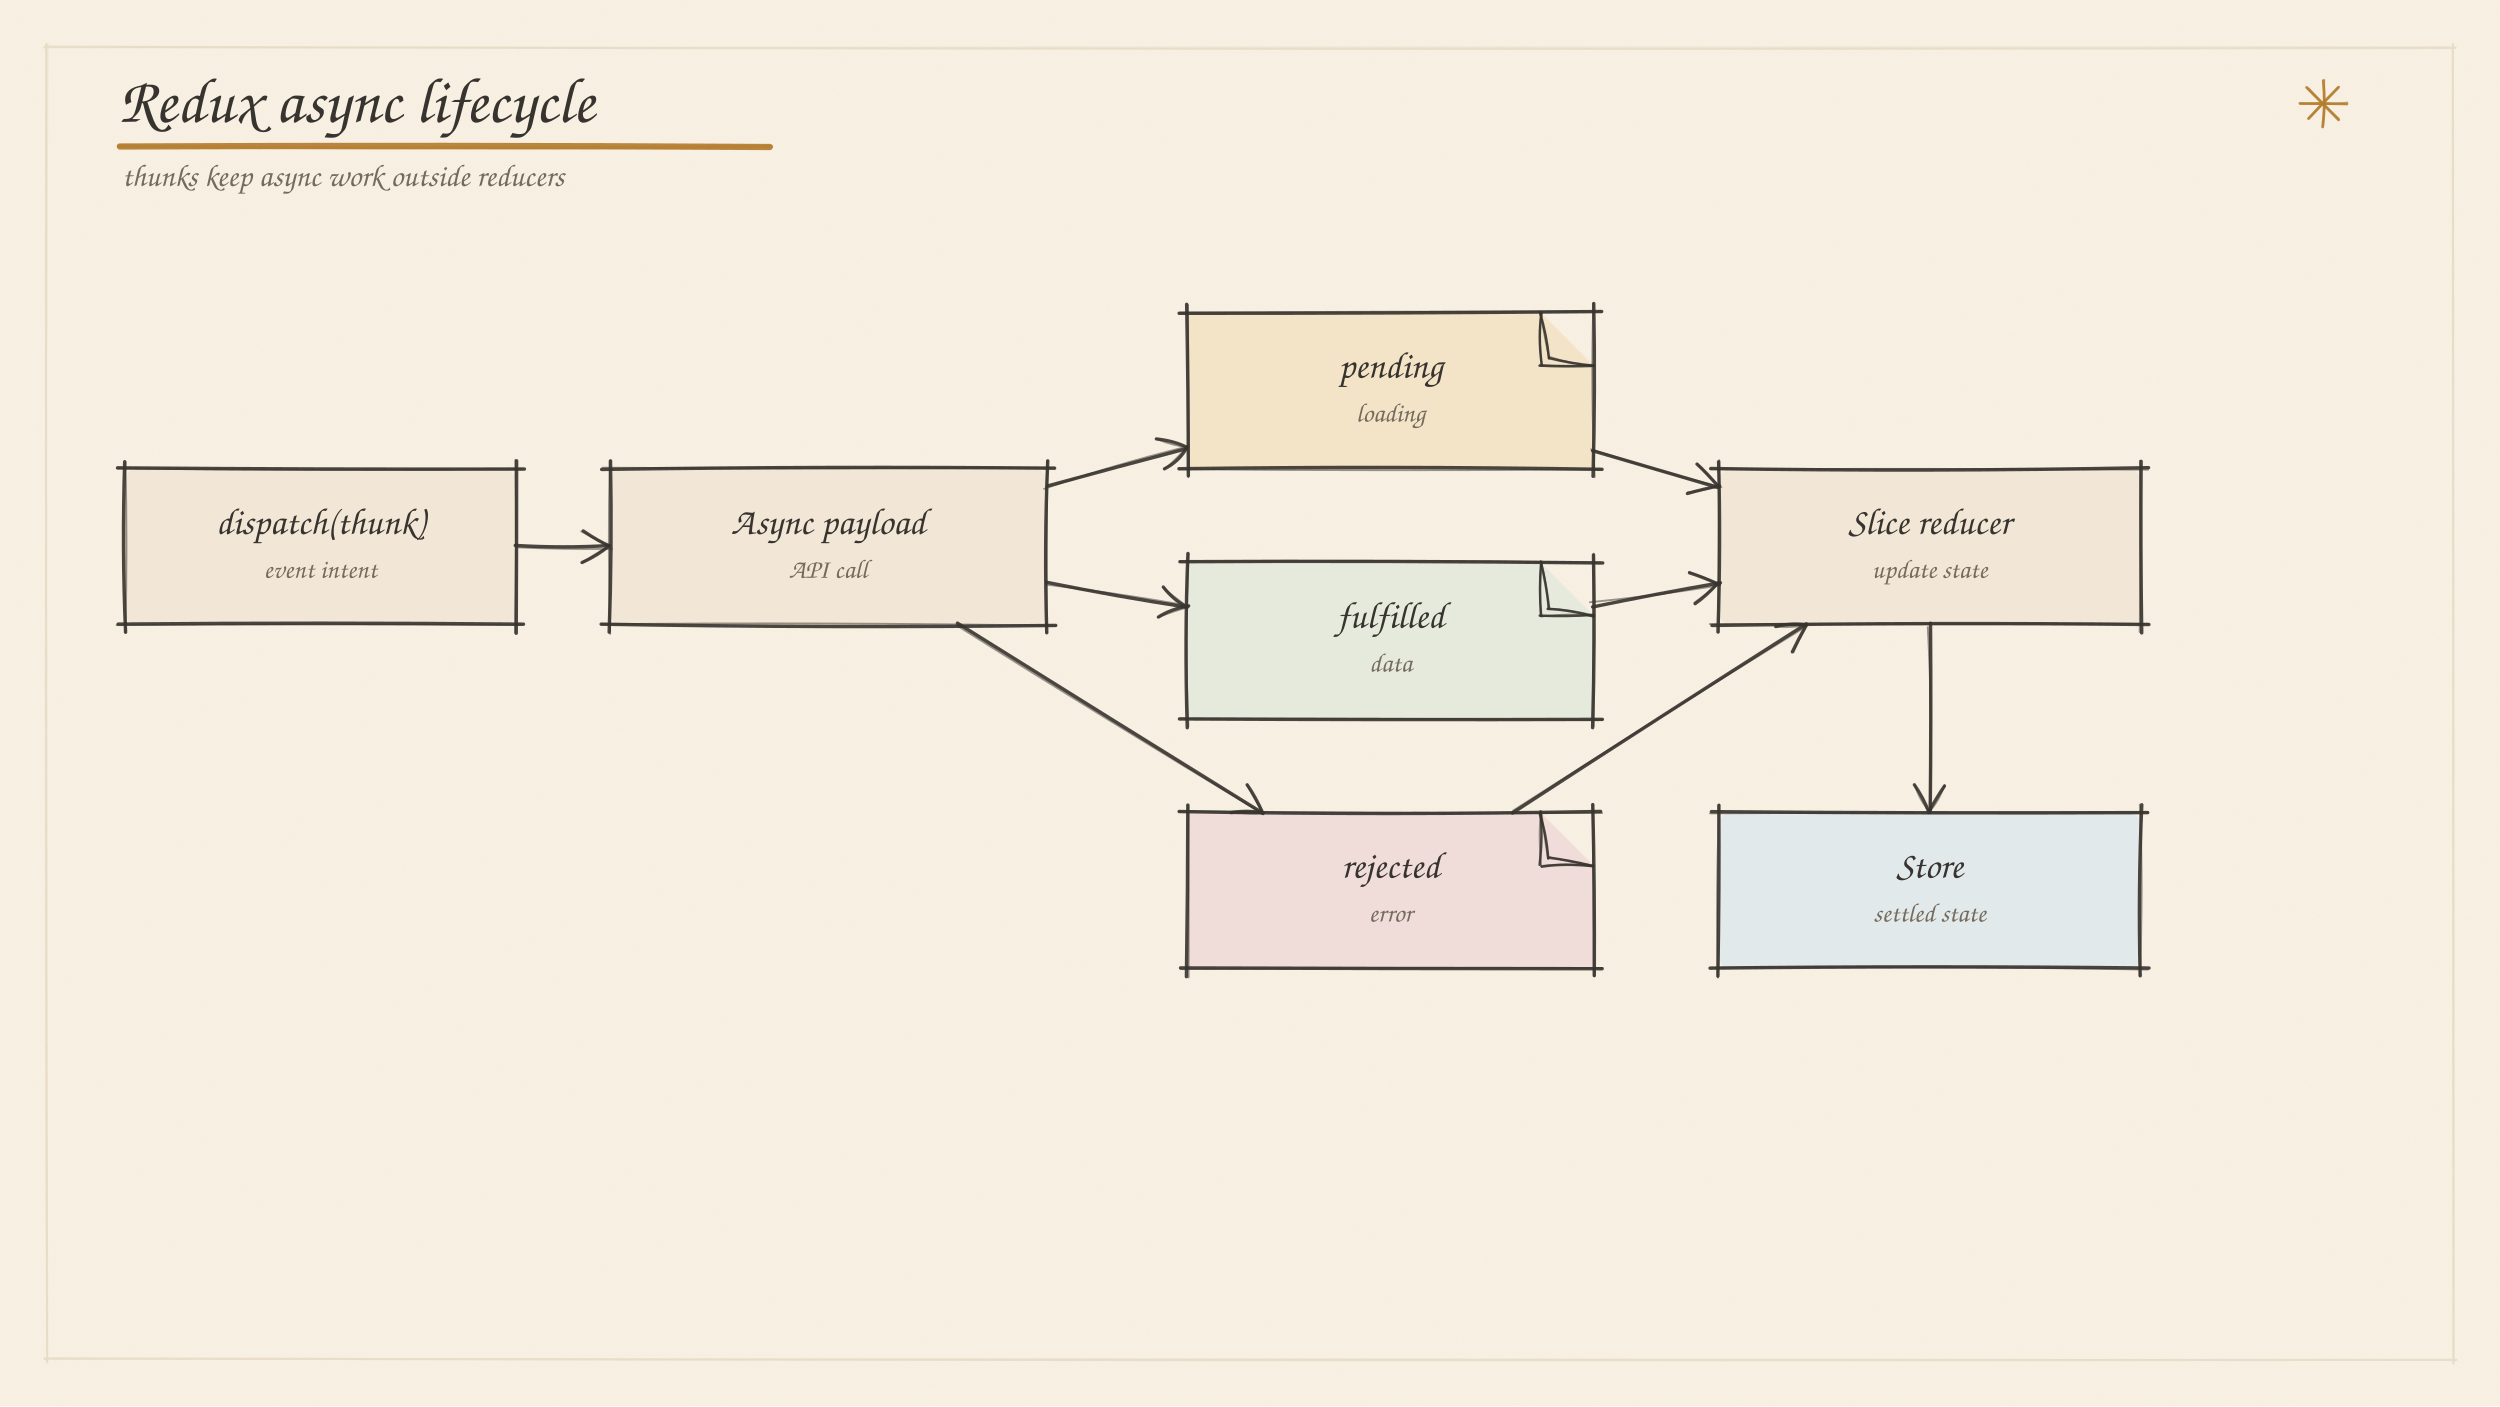
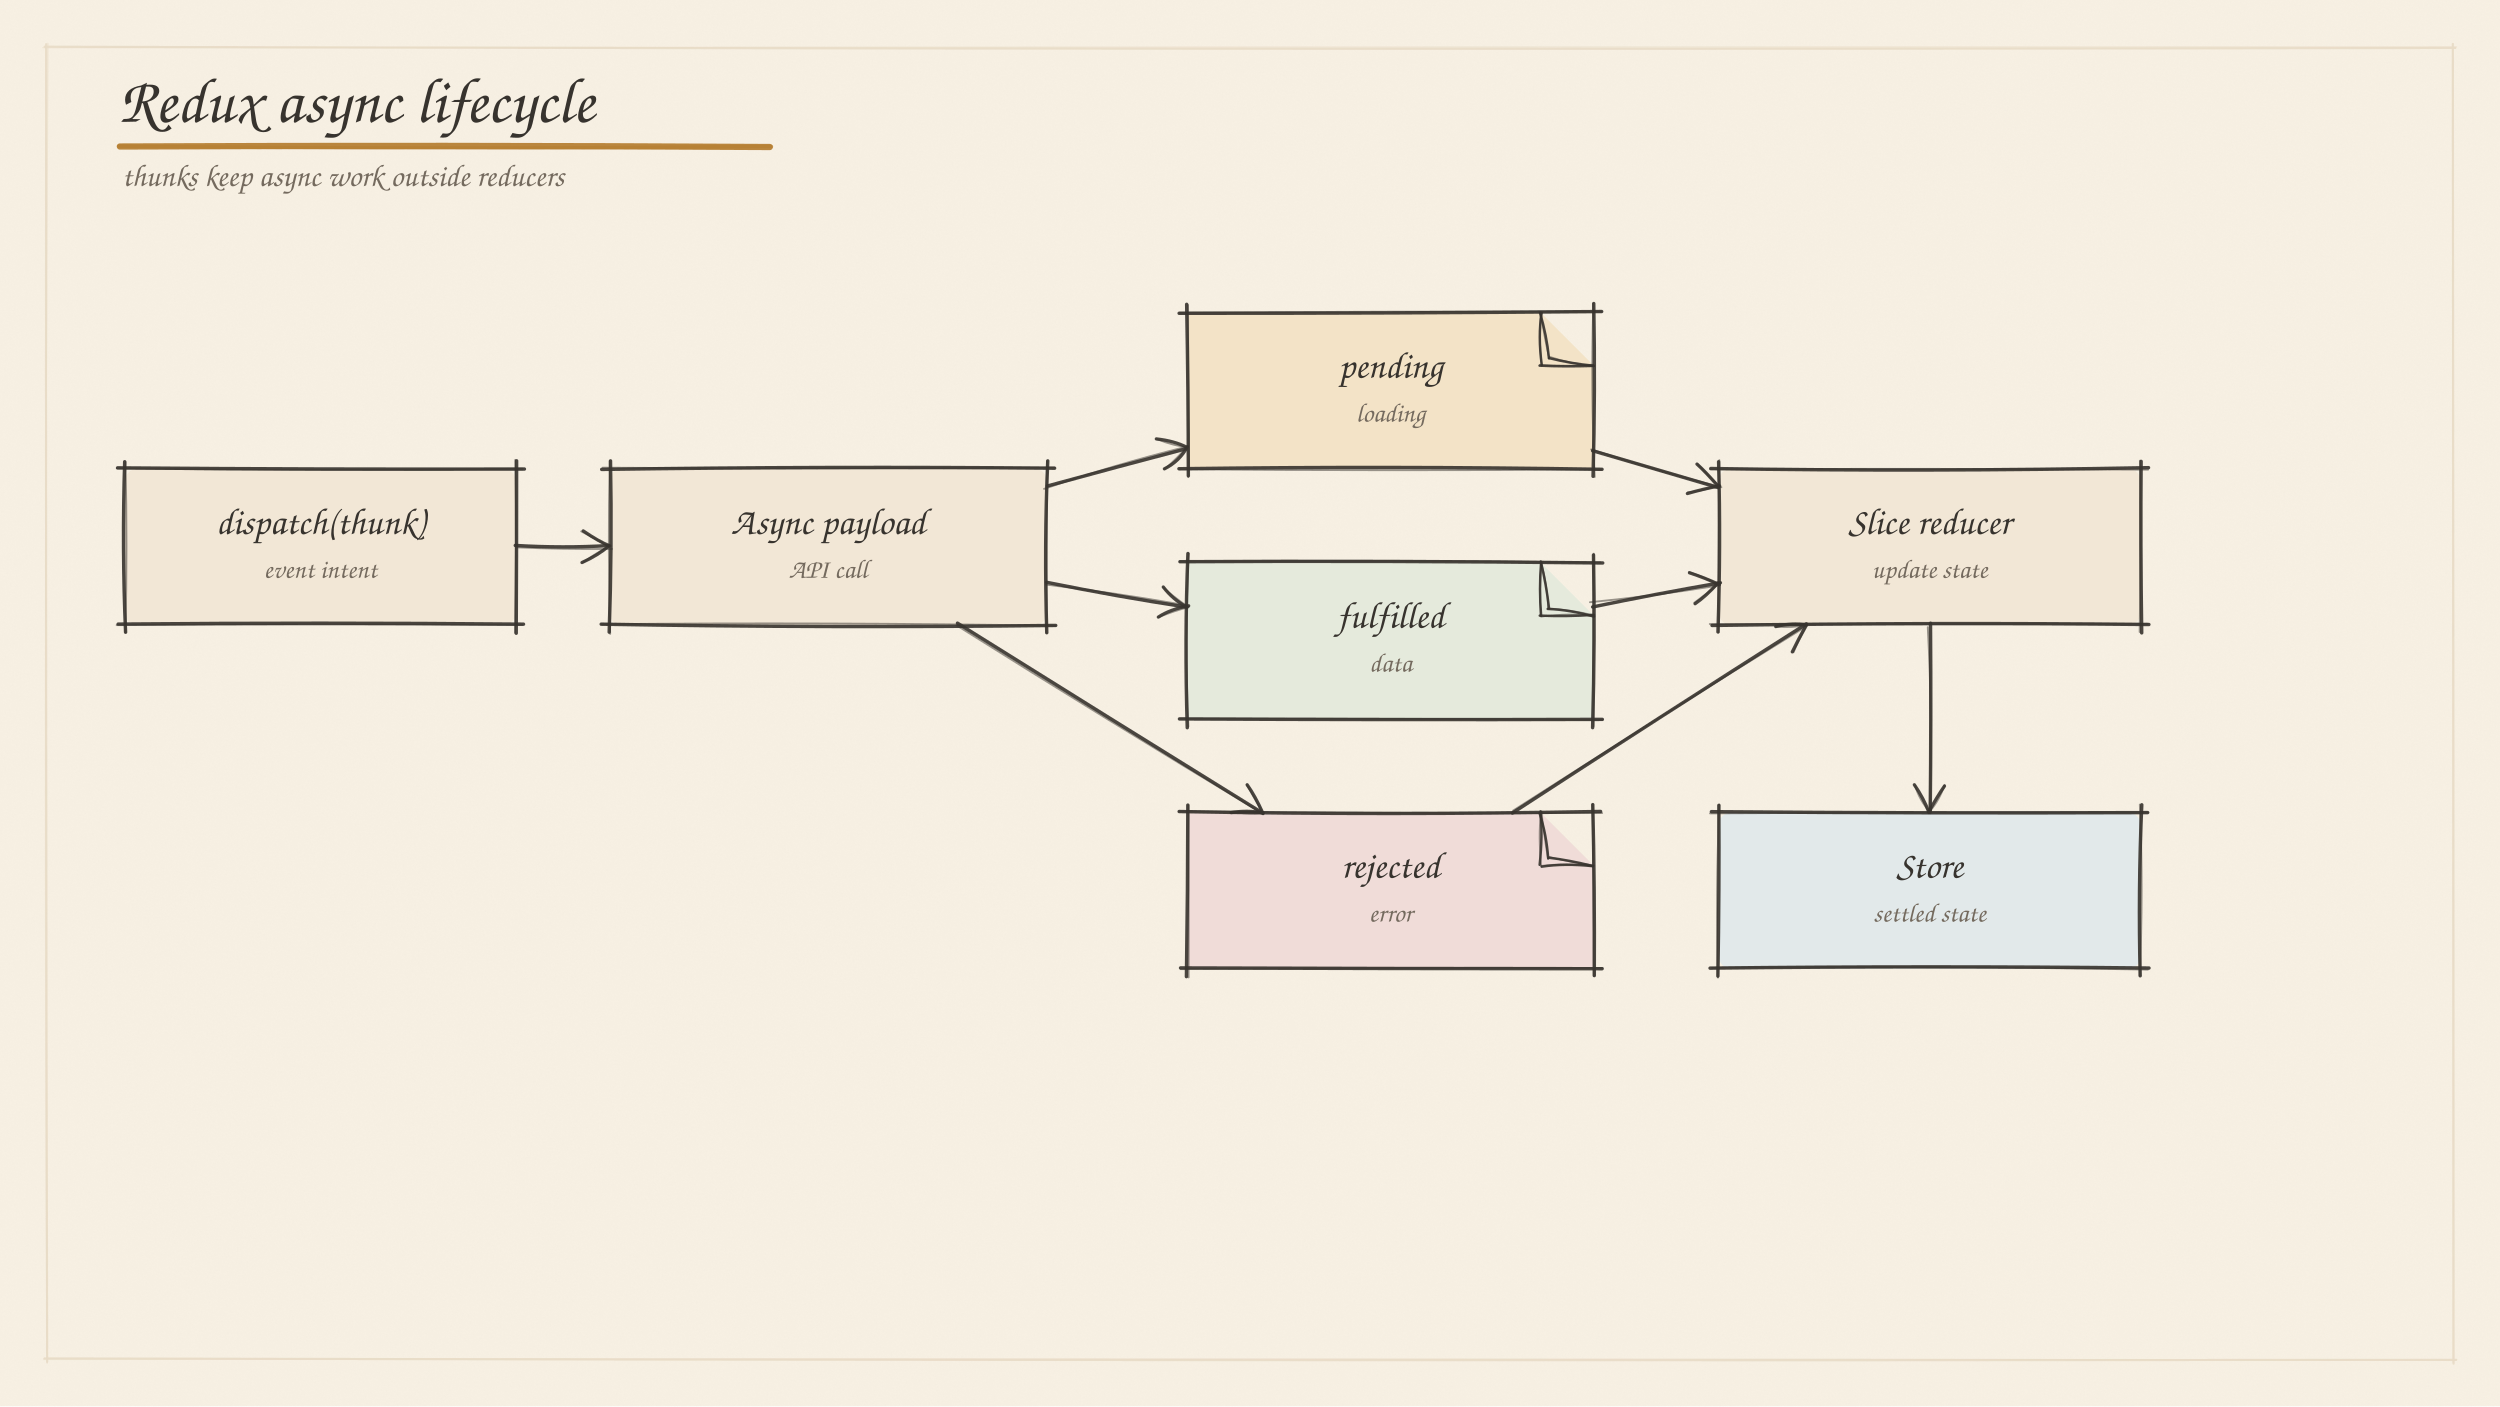
<svg xmlns="http://www.w3.org/2000/svg" width="1600" height="900" viewBox="0 0 1600 900" role="img" aria-label="Hand-drawn Redux async thunk lifecycle">
  <defs>
    <filter id="paperNoise" x="0" y="0" width="100%" height="100%">
      <feTurbulence type="fractalNoise" baseFrequency="0.82" numOctaves="2" seed="46" stitchTiles="stitch" />
      <feColorMatrix type="saturate" values="0" />
      <feComponentTransfer>
        <feFuncA type="table" tableValues="0 0.18" />
      </feComponentTransfer>
    </filter>
  </defs>
  <rect width="1600" height="900" fill="#f7f0e3" />
  <rect width="1600" height="900" fill="#000" filter="url(#paperNoise)" opacity="0.13" />
  <path d="M 28.61 29.89 Q 801.36 32.09 1571.39 30.69" fill="none" stroke="#e8dbc6" stroke-width="1.4" stroke-linecap="round" opacity="0.9" />
  <path d="M 27.51 30.49 Q 800.12 30.06 1572.03 30.01" fill="none" stroke="#e8dbc6" stroke-width="1" stroke-linecap="round" opacity="0.5" />
  <path d="M 1569.83 28.09 Q 1570.27 452.04 1570.3 872.72" fill="none" stroke="#e8dbc6" stroke-width="1.4" stroke-linecap="round" opacity="0.9" />
  <path d="M 1569.68 28.58 Q 1569.79 449.92 1569.93 871.91" fill="none" stroke="#e8dbc6" stroke-width="1" stroke-linecap="round" opacity="0.5" />
  <path d="M 1572.03 870.29 Q 798.33 871.13 28.45 869.4" fill="none" stroke="#e8dbc6" stroke-width="1.4" stroke-linecap="round" opacity="0.9" />
  <path d="M 1571.64 870.57 Q 799.74 869.07 28.09 869.95" fill="none" stroke="#e8dbc6" stroke-width="1" stroke-linecap="round" opacity="0.5" />
  <path d="M 30.18 871.58 Q 29.21 451.16 29.53 28.28" fill="none" stroke="#e8dbc6" stroke-width="1.4" stroke-linecap="round" opacity="0.9" />
  <path d="M 30.18 872.44 Q 27.94 451.57 30.63 27.82" fill="none" stroke="#e8dbc6" stroke-width="1" stroke-linecap="round" opacity="0.5" />
  <text x="76" y="78" text-anchor="start" font-family="'Segoe Print','Bradley Hand','Comic Sans MS',cursive" font-size="41" fill="#37332e" font-weight="600">Redux async lifecycle</text>
  <text x="78" y="119" text-anchor="start" font-family="'Segoe Print','Bradley Hand','Comic Sans MS',cursive" font-size="20" fill="#746a5e">thunks keep async work outside reducers</text>
  <path d="M 76.74 93.76 Q 285.45 92.81 492.63 94.09" fill="none" stroke="#b47b2c" stroke-width="4" stroke-linecap="round" opacity="0.9" />
  <path d="M 75.83 93.54 Q 283.45 95.78 493.74 93.74" fill="none" stroke="#b47b2c" stroke-width="2.2" stroke-linecap="round" opacity="0.5" />
-   <path d="M 1472.14 66.27 Q 1487.85 66.07 1502.02 66.51" fill="none" stroke="#b47b2c" stroke-width="1.8" stroke-linecap="round" opacity="0.9" />
-   <path d="M 1471.42 65.99 Q 1489.07 67.77 1502.46 65.43" fill="none" stroke="#b47b2c" stroke-width="1" stroke-linecap="round" opacity="0.5" />
-   <path d="M 1486.92 51.63 Q 1488.28 66.93 1486.5 81.22" fill="none" stroke="#b47b2c" stroke-width="1.8" stroke-linecap="round" opacity="0.9" />
-   <path d="M 1487.67 50.9 Q 1487.51 66.26 1486.88 80.61" fill="none" stroke="#b47b2c" stroke-width="1" stroke-linecap="round" opacity="0.5" />
-   <path d="M 1476.26 55.98 Q 1487.84 67.61 1496.72 76.66" fill="none" stroke="#b47b2c" stroke-width="1.8" stroke-linecap="round" opacity="0.9" />
-   <path d="M 1477.59 56.4 Q 1486.22 65.91 1497.02 76.04" fill="none" stroke="#b47b2c" stroke-width="1" stroke-linecap="round" opacity="0.5" />
-   <path d="M 1496.57 55.92 Q 1485.76 66.79 1477.47 75.88" fill="none" stroke="#b47b2c" stroke-width="1.8" stroke-linecap="round" opacity="0.9" />
-   <path d="M 1497.06 55.33 Q 1488.48 64.78 1477.66 75.84" fill="none" stroke="#b47b2c" stroke-width="1" stroke-linecap="round" opacity="0.5" />
  <rect x="80" y="300" width="250" height="100" rx="8" fill="#f1e7d5" opacity="0.96" />
  <rect x="390" y="300" width="280" height="100" rx="8" fill="#f1e7d5" opacity="0.96" />
  <path d="M 760 200 H 986 L 1020 234 V 300 H 760 Z" fill="#f2e3c6" opacity="0.96" />
  <path d="M 760 360 H 986 L 1020 394 V 460 H 760 Z" fill="#e4eadc" opacity="0.96" />
  <path d="M 760 520 H 986 L 1020 554 V 620 H 760 Z" fill="#efdcd7" opacity="0.96" />
  <rect x="1100" y="300" width="270" height="100" rx="8" fill="#f1e7d5" opacity="0.96" />
  <rect x="1100" y="520" width="270" height="100" rx="8" fill="#e1e9ea" opacity="0.96" />
  <path d="M 329.78 349.08 Q 360.72 350.92 389.59 349.15" fill="none" stroke="#37332e" stroke-width="2.2" stroke-linecap="round" opacity="0.9" />
  <path d="M 331.35 350.32 Q 358.86 351.59 391.65 351.34" fill="none" stroke="#37332e" stroke-width="1.21" stroke-linecap="round" opacity="0.5" />
  <path d="M 372.48 360.02 Q 382.57 355.47 389.77 349.37" fill="none" stroke="#37332e" stroke-width="2.1" stroke-linecap="round" opacity="0.9" />
  <path d="M 373.3 359.85 Q 381.99 353.56 389.46 349.91" fill="none" stroke="#37332e" stroke-width="1.155" stroke-linecap="round" opacity="0.5" />
  <path d="M 373.28 339.78 Q 383.27 346.63 390.26 349.42" fill="none" stroke="#37332e" stroke-width="2.1" stroke-linecap="round" opacity="0.9" />
  <path d="M 371.95 340.07 Q 382.66 345.8 389.36 349.44" fill="none" stroke="#37332e" stroke-width="1.155" stroke-linecap="round" opacity="0.5" />
  <path d="M 670.33 311.03 Q 715.72 298.59 758.88 287.27" fill="none" stroke="#37332e" stroke-width="2.2" stroke-linecap="round" opacity="0.9" />
  <path d="M 668.19 312.88 Q 714.05 297.14 758.06 286.23" fill="none" stroke="#37332e" stroke-width="1.21" stroke-linecap="round" opacity="0.5" />
  <path d="M 745.22 300.06 Q 754.8 295.31 759.92 285.92" fill="none" stroke="#37332e" stroke-width="2.1" stroke-linecap="round" opacity="0.9" />
  <path d="M 745.44 300.11 Q 753.73 293.12 759.58 285.89" fill="none" stroke="#37332e" stroke-width="1.155" stroke-linecap="round" opacity="0.5" />
  <path d="M 740.06 280.9 Q 751.7 282.2 759.56 286.26" fill="none" stroke="#37332e" stroke-width="2.1" stroke-linecap="round" opacity="0.9" />
  <path d="M 740.51 281.14 Q 751.51 285.49 760.02 286.06" fill="none" stroke="#37332e" stroke-width="1.155" stroke-linecap="round" opacity="0.5" />
  <path d="M 669.79 372.66 Q 715.77 381.96 759.19 388.49" fill="none" stroke="#37332e" stroke-width="2.2" stroke-linecap="round" opacity="0.9" />
  <path d="M 669.37 374.14 Q 714.94 379.58 758.69 387.33" fill="none" stroke="#37332e" stroke-width="1.21" stroke-linecap="round" opacity="0.5" />
  <path d="M 741.34 394.93 Q 748.99 389.89 760.74 387.71" fill="none" stroke="#37332e" stroke-width="2.1" stroke-linecap="round" opacity="0.9" />
  <path d="M 741.63 394.98 Q 752.3 390.64 760.7 388.62" fill="none" stroke="#37332e" stroke-width="1.155" stroke-linecap="round" opacity="0.5" />
  <path d="M 744.51 375.68 Q 750.57 383.64 759.68 388.66" fill="none" stroke="#37332e" stroke-width="2.1" stroke-linecap="round" opacity="0.9" />
  <path d="M 744.46 375.97 Q 750.21 381.29 760.23 388.33" fill="none" stroke="#37332e" stroke-width="1.155" stroke-linecap="round" opacity="0.5" />
  <path d="M 612.79 398.82 Q 710.78 460.11 807.61 520.07" fill="none" stroke="#37332e" stroke-width="2.2" stroke-linecap="round" opacity="0.9" />
  <path d="M 612.13 400.18 Q 710.12 461.75 805.87 519.39" fill="none" stroke="#37332e" stroke-width="1.21" stroke-linecap="round" opacity="0.5" />
  <path d="M 787.89 520.07 Q 798.23 518.33 808.4 520.26" fill="none" stroke="#37332e" stroke-width="2.1" stroke-linecap="round" opacity="0.9" />
  <path d="M 788.83 519.71 Q 798.06 521.26 808.04 520.39" fill="none" stroke="#37332e" stroke-width="1.155" stroke-linecap="round" opacity="0.5" />
  <path d="M 798.19 502.26 Q 803.32 509.48 808.36 520.68" fill="none" stroke="#37332e" stroke-width="2.1" stroke-linecap="round" opacity="0.9" />
  <path d="M 797.89 502.18 Q 801.78 509.24 807.77 519.48" fill="none" stroke="#37332e" stroke-width="1.155" stroke-linecap="round" opacity="0.5" />
  <path d="M 1019.31 388.45 Q 1058.91 380.25 1101.04 372.96" fill="none" stroke="#37332e" stroke-width="2.2" stroke-linecap="round" opacity="0.9" />
  <path d="M 1017.57 385.42 Q 1060.02 381.26 1099.2 374.82" fill="none" stroke="#37332e" stroke-width="1.21" stroke-linecap="round" opacity="0.5" />
  <path d="M 1084.86 386.38 Q 1092.06 381.41 1099.31 373.25" fill="none" stroke="#37332e" stroke-width="2.1" stroke-linecap="round" opacity="0.9" />
  <path d="M 1084.33 385.74 Q 1093.9 378.76 1100.49 373.17" fill="none" stroke="#37332e" stroke-width="1.155" stroke-linecap="round" opacity="0.5" />
  <path d="M 1081.26 366.59 Q 1091.86 370.08 1100.39 374.21" fill="none" stroke="#37332e" stroke-width="2.1" stroke-linecap="round" opacity="0.9" />
  <path d="M 1080.98 366 Q 1089.06 368.83 1099.71 373.87" fill="none" stroke="#37332e" stroke-width="1.155" stroke-linecap="round" opacity="0.5" />
  <path d="M 967.93 520.34 Q 1061.94 459.11 1156.06 399.28" fill="none" stroke="#37332e" stroke-width="2.2" stroke-linecap="round" opacity="0.9" />
  <path d="M 968.37 518.79 Q 1062.78 458.36 1154.46 401.78" fill="none" stroke="#37332e" stroke-width="1.21" stroke-linecap="round" opacity="0.5" />
  <path d="M 1147.07 417.19 Q 1150.92 409.27 1155.97 400.05" fill="none" stroke="#37332e" stroke-width="2.1" stroke-linecap="round" opacity="0.9" />
  <path d="M 1147.88 417.47 Q 1150.49 410.9 1156.72 400.09" fill="none" stroke="#37332e" stroke-width="1.155" stroke-linecap="round" opacity="0.5" />
  <path d="M 1136.47 401 Q 1147.25 398.43 1155.92 400.1" fill="none" stroke="#37332e" stroke-width="2.1" stroke-linecap="round" opacity="0.9" />
  <path d="M 1136.71 401.06 Q 1146.93 401.94 1156.33 400.01" fill="none" stroke="#37332e" stroke-width="1.155" stroke-linecap="round" opacity="0.5" />
  <path d="M 1019.27 288.47 Q 1060.66 300.52 1099.81 312.09" fill="none" stroke="#37332e" stroke-width="2.2" stroke-linecap="round" opacity="0.9" />
  <path d="M 1018.38 287.61 Q 1061.02 301.5 1101.68 311.83" fill="none" stroke="#37332e" stroke-width="1.21" stroke-linecap="round" opacity="0.5" />
  <path d="M 1079.92 315.86 Q 1090.25 312.9 1100.56 310.95" fill="none" stroke="#37332e" stroke-width="2.1" stroke-linecap="round" opacity="0.9" />
  <path d="M 1080.25 314.99 Q 1089.01 314.62 1100.2 310.32" fill="none" stroke="#37332e" stroke-width="1.155" stroke-linecap="round" opacity="0.5" />
  <path d="M 1086.06 297.01 Q 1091.58 301.95 1099.76 311.39" fill="none" stroke="#37332e" stroke-width="2.1" stroke-linecap="round" opacity="0.9" />
  <path d="M 1086.41 296.95 Q 1092.63 303.68 1100.58 311.47" fill="none" stroke="#37332e" stroke-width="1.155" stroke-linecap="round" opacity="0.5" />
  <path d="M 1235.53 398.87 Q 1235.97 460.94 1235.35 519.39" fill="none" stroke="#37332e" stroke-width="2.2" stroke-linecap="round" opacity="0.9" />
  <path d="M 1233.78 401.39 Q 1236.93 460.56 1234.94 519.57" fill="none" stroke="#37332e" stroke-width="1.21" stroke-linecap="round" opacity="0.5" />
  <path d="M 1225.19 502.26 Q 1231.1 510.79 1234.57 520.01" fill="none" stroke="#37332e" stroke-width="2.1" stroke-linecap="round" opacity="0.9" />
  <path d="M 1225.72 502.97 Q 1228.16 511.67 1235.62 520.51" fill="none" stroke="#37332e" stroke-width="1.155" stroke-linecap="round" opacity="0.5" />
  <path d="M 1244.46 503.09 Q 1240.01 509.44 1234.35 519.65" fill="none" stroke="#37332e" stroke-width="2.1" stroke-linecap="round" opacity="0.9" />
  <path d="M 1244.54 502.3 Q 1241.42 511.88 1235.02 519.34" fill="none" stroke="#37332e" stroke-width="1.155" stroke-linecap="round" opacity="0.5" />
  <path d="M 75.26 299.43 Q 204.86 300.49 335.62 300.19" fill="none" stroke="#37332e" stroke-width="2.2" stroke-linecap="round" opacity="0.9" />
  <path d="M 74.76 299.73 Q 205.26 301.56 334.48 300" fill="none" stroke="#37332e" stroke-width="1.21" stroke-linecap="round" opacity="0.5" />
  <path d="M 330.63 294.93 Q 330.66 352.06 330.38 405.27" fill="none" stroke="#37332e" stroke-width="2.2" stroke-linecap="round" opacity="0.9" />
  <path d="M 329.77 294.33 Q 330.72 351.66 329.59 404.95" fill="none" stroke="#37332e" stroke-width="1.21" stroke-linecap="round" opacity="0.5" />
  <path d="M 335.04 399.47 Q 204.86 398.25 75.62 399.43" fill="none" stroke="#37332e" stroke-width="2.2" stroke-linecap="round" opacity="0.9" />
  <path d="M 334.34 400.04 Q 205.12 399.3 74.65 400.08" fill="none" stroke="#37332e" stroke-width="1.21" stroke-linecap="round" opacity="0.5" />
  <path d="M 80.37 404.63 Q 78.04 351.16 79.8 295.51" fill="none" stroke="#37332e" stroke-width="2.2" stroke-linecap="round" opacity="0.9" />
  <path d="M 80.31 404.56 Q 81.56 349.42 80.34 295.75" fill="none" stroke="#37332e" stroke-width="1.21" stroke-linecap="round" opacity="0.5" />
  <text x="205" y="341.72" text-anchor="middle" font-family="'Segoe Print','Bradley Hand','Comic Sans MS',cursive" font-size="24" fill="#37332e">dispatch(thunk)</text>
  <text x="205" y="369.8" text-anchor="middle" font-family="'Segoe Print','Bradley Hand','Comic Sans MS',cursive" font-size="17" fill="#746a5e">event intent</text>
  <path d="M 385.09 300.43 Q 528.88 298.33 674.94 299.65" fill="none" stroke="#37332e" stroke-width="2.2" stroke-linecap="round" opacity="0.9" />
  <path d="M 385.68 299.32 Q 529.68 300.3 674.93 299.3" fill="none" stroke="#37332e" stroke-width="1.21" stroke-linecap="round" opacity="0.5" />
  <path d="M 670.56 294.97 Q 668.23 348.5 669.93 404.94" fill="none" stroke="#37332e" stroke-width="2.2" stroke-linecap="round" opacity="0.9" />
  <path d="M 670.16 295.12 Q 669.77 350.56 669.8 405.1" fill="none" stroke="#37332e" stroke-width="1.21" stroke-linecap="round" opacity="0.5" />
  <path d="M 675.66 400.27 Q 529.69 402.07 384.76 399.47" fill="none" stroke="#37332e" stroke-width="2.2" stroke-linecap="round" opacity="0.9" />
  <path d="M 675.65 400.48 Q 528.98 398.13 385.15 399.5" fill="none" stroke="#37332e" stroke-width="1.21" stroke-linecap="round" opacity="0.5" />
  <path d="M 389.88 404.56 Q 391.75 350.68 390.73 294.97" fill="none" stroke="#37332e" stroke-width="2.2" stroke-linecap="round" opacity="0.9" />
  <path d="M 390.51 405.68 Q 388.95 350.62 390.23 295.13" fill="none" stroke="#37332e" stroke-width="1.21" stroke-linecap="round" opacity="0.5" />
  <text x="530" y="341.72" text-anchor="middle" font-family="'Segoe Print','Bradley Hand','Comic Sans MS',cursive" font-size="24" fill="#37332e">Async payload</text>
  <text x="530" y="369.8" text-anchor="middle" font-family="'Segoe Print','Bradley Hand','Comic Sans MS',cursive" font-size="17" fill="#746a5e">API call</text>
  <path d="M 754.64 200.5 Q 890.39 200.57 1025.07 199.38" fill="none" stroke="#37332e" stroke-width="2.2" stroke-linecap="round" opacity="0.9" />
  <path d="M 755.02 200.19 Q 888.47 199.16 1024.97 199.46" fill="none" stroke="#37332e" stroke-width="1.21" stroke-linecap="round" opacity="0.5" />
  <path d="M 1020 194.27 Q 1021.03 250.95 1019.56 304.83" fill="none" stroke="#37332e" stroke-width="2.2" stroke-linecap="round" opacity="0.9" />
  <path d="M 1019.73 194.34 Q 1018.07 249.45 1020.59 305.26" fill="none" stroke="#37332e" stroke-width="1.21" stroke-linecap="round" opacity="0.5" />
  <path d="M 1025.3 300.36 Q 890.56 298.17 754.52 299.99" fill="none" stroke="#37332e" stroke-width="2.2" stroke-linecap="round" opacity="0.9" />
  <path d="M 1024.98 300.46 Q 891.6 301.47 754.85 300.35" fill="none" stroke="#37332e" stroke-width="1.21" stroke-linecap="round" opacity="0.5" />
  <path d="M 760.53 304.49 Q 760.51 250.63 759.46 194.77" fill="none" stroke="#37332e" stroke-width="2.2" stroke-linecap="round" opacity="0.9" />
  <path d="M 760.52 305.36 Q 760.6 248.91 760.35 195.23" fill="none" stroke="#37332e" stroke-width="1.21" stroke-linecap="round" opacity="0.5" />
  <path d="M 985.56 200.04 Q 989.93 214.66 991.34 229.29" fill="none" stroke="#37332e" stroke-width="1.6" stroke-linecap="round" opacity="0.9" />
  <path d="M 985.88 199.62 Q 988.24 215.19 991.26 228.72" fill="none" stroke="#37332e" stroke-width="1" stroke-linecap="round" opacity="0.5" />
  <path d="M 991.38 229.18 Q 1004.86 232.62 1019.86 234.06" fill="none" stroke="#37332e" stroke-width="1.6" stroke-linecap="round" opacity="0.9" />
  <path d="M 991.74 228.31 Q 1003.95 232.38 1019.97 234.53" fill="none" stroke="#37332e" stroke-width="1" stroke-linecap="round" opacity="0.5" />
  <path d="M 986.66 200.22 Q 984.24 214.97 986.72 233.54" fill="none" stroke="#37332e" stroke-width="1.6" stroke-linecap="round" opacity="0.9" />
  <path d="M 986.12 200.34 Q 984.83 217.21 986.65 234.34" fill="none" stroke="#37332e" stroke-width="1" stroke-linecap="round" opacity="0.5" />
  <path d="M 985.33 234.01 Q 1001.09 234.78 1020.06 234.17" fill="none" stroke="#37332e" stroke-width="1.6" stroke-linecap="round" opacity="0.9" />
  <path d="M 985.57 233.41 Q 1003.26 234.59 1019.73 233.33" fill="none" stroke="#37332e" stroke-width="1" stroke-linecap="round" opacity="0.5" />
  <text x="890" y="241.72" text-anchor="middle" font-family="'Segoe Print','Bradley Hand','Comic Sans MS',cursive" font-size="24" fill="#37332e">pending</text>
  <text x="890" y="269.8" text-anchor="middle" font-family="'Segoe Print','Bradley Hand','Comic Sans MS',cursive" font-size="17" fill="#746a5e">loading</text>
  <path d="M 755.17 359.49 Q 888.35 358.74 1025.74 360.3" fill="none" stroke="#37332e" stroke-width="2.2" stroke-linecap="round" opacity="0.9" />
  <path d="M 755.15 359.44 Q 889.69 358.28 1024.36 360.04" fill="none" stroke="#37332e" stroke-width="1.21" stroke-linecap="round" opacity="0.5" />
  <path d="M 1019.84 355.2 Q 1020.84 409.43 1019.27 465.7" fill="none" stroke="#37332e" stroke-width="2.2" stroke-linecap="round" opacity="0.9" />
  <path d="M 1019.99 354.34 Q 1019.55 410.49 1019.9 464.73" fill="none" stroke="#37332e" stroke-width="1.21" stroke-linecap="round" opacity="0.5" />
  <path d="M 1025.49 460.4 Q 891.09 460.81 754.86 460.11" fill="none" stroke="#37332e" stroke-width="2.2" stroke-linecap="round" opacity="0.9" />
  <path d="M 1025.59 460.72 Q 891.71 459.7 755.33 460" fill="none" stroke="#37332e" stroke-width="1.21" stroke-linecap="round" opacity="0.5" />
  <path d="M 759.84 465.72 Q 758.08 408.53 760.27 354.26" fill="none" stroke="#37332e" stroke-width="2.2" stroke-linecap="round" opacity="0.9" />
  <path d="M 760.58 464.91 Q 758.09 411.44 760.69 354.29" fill="none" stroke="#37332e" stroke-width="1.21" stroke-linecap="round" opacity="0.5" />
  <path d="M 986.09 359.37 Q 989.73 374.61 991.41 389.49" fill="none" stroke="#37332e" stroke-width="1.6" stroke-linecap="round" opacity="0.9" />
  <path d="M 986.49 360.47 Q 990.43 374.4 990.67 389.44" fill="none" stroke="#37332e" stroke-width="1" stroke-linecap="round" opacity="0.5" />
  <path d="M 990.53 389.72 Q 1004.73 390.25 1020.14 394.64" fill="none" stroke="#37332e" stroke-width="1.6" stroke-linecap="round" opacity="0.9" />
  <path d="M 991.7 389.45 Q 1003.4 389.86 1020.45 393.84" fill="none" stroke="#37332e" stroke-width="1" stroke-linecap="round" opacity="0.5" />
  <path d="M 986.29 360.3 Q 984.93 376.74 986.31 394.08" fill="none" stroke="#37332e" stroke-width="1.6" stroke-linecap="round" opacity="0.9" />
  <path d="M 986.36 359.9 Q 985.19 378.24 985.98 393.39" fill="none" stroke="#37332e" stroke-width="1" stroke-linecap="round" opacity="0.5" />
  <path d="M 985.45 394 Q 1003.04 394.72 1020.1 393.51" fill="none" stroke="#37332e" stroke-width="1.6" stroke-linecap="round" opacity="0.9" />
  <path d="M 986.27 394.75 Q 1004.23 391.94 1020.3 394.34" fill="none" stroke="#37332e" stroke-width="1" stroke-linecap="round" opacity="0.5" />
  <text x="890" y="401.72" text-anchor="middle" font-family="'Segoe Print','Bradley Hand','Comic Sans MS',cursive" font-size="24" fill="#37332e">fulfilled</text>
  <text x="890" y="429.8" text-anchor="middle" font-family="'Segoe Print','Bradley Hand','Comic Sans MS',cursive" font-size="17" fill="#746a5e">data</text>
  <path d="M 754.66 519.38 Q 889.08 521.9 1024.37 519.33" fill="none" stroke="#37332e" stroke-width="2.2" stroke-linecap="round" opacity="0.9" />
  <path d="M 754.5 519.28 Q 888.12 520.6 1025.37 520.34" fill="none" stroke="#37332e" stroke-width="1.21" stroke-linecap="round" opacity="0.5" />
  <path d="M 1019.37 514.96 Q 1020.66 568.28 1020.35 624.37" fill="none" stroke="#37332e" stroke-width="2.2" stroke-linecap="round" opacity="0.9" />
  <path d="M 1019.38 514.94 Q 1019.71 568.07 1020.09 624.68" fill="none" stroke="#37332e" stroke-width="1.21" stroke-linecap="round" opacity="0.5" />
  <path d="M 1025.35 619.98 Q 888.73 619.93 755.55 619.47" fill="none" stroke="#37332e" stroke-width="2.2" stroke-linecap="round" opacity="0.9" />
  <path d="M 1025.62 619.49 Q 890.58 619.21 755.65 620.25" fill="none" stroke="#37332e" stroke-width="1.21" stroke-linecap="round" opacity="0.5" />
  <path d="M 759.31 625.04 Q 760.14 570.35 760.21 515.26" fill="none" stroke="#37332e" stroke-width="2.2" stroke-linecap="round" opacity="0.9" />
  <path d="M 760.71 625.54 Q 760.9 568.9 760.54 515.45" fill="none" stroke="#37332e" stroke-width="1.21" stroke-linecap="round" opacity="0.5" />
  <path d="M 985.29 520.37 Q 989.79 534.14 990.84 549.4" fill="none" stroke="#37332e" stroke-width="1.6" stroke-linecap="round" opacity="0.9" />
  <path d="M 986.68 519.37 Q 987.84 533.1 990.65 549.55" fill="none" stroke="#37332e" stroke-width="1" stroke-linecap="round" opacity="0.5" />
  <path d="M 991.52 548.97 Q 1003.85 550.4 1019.4 554.25" fill="none" stroke="#37332e" stroke-width="1.6" stroke-linecap="round" opacity="0.9" />
  <path d="M 991.57 548.35 Q 1003.83 551.8 1020.12 553.87" fill="none" stroke="#37332e" stroke-width="1" stroke-linecap="round" opacity="0.5" />
  <path d="M 985.93 519.29 Q 987.37 535.19 985.38 553.48" fill="none" stroke="#37332e" stroke-width="1.6" stroke-linecap="round" opacity="0.9" />
  <path d="M 986.17 519.47 Q 984.29 536.04 986.46 554.71" fill="none" stroke="#37332e" stroke-width="1" stroke-linecap="round" opacity="0.5" />
  <path d="M 986.72 554.66 Q 1001.4 552.44 1019.51 554.37" fill="none" stroke="#37332e" stroke-width="1.6" stroke-linecap="round" opacity="0.9" />
  <path d="M 986.35 554.11 Q 1002.19 552.17 1019.27 554.26" fill="none" stroke="#37332e" stroke-width="1" stroke-linecap="round" opacity="0.5" />
  <text x="890" y="561.72" text-anchor="middle" font-family="'Segoe Print','Bradley Hand','Comic Sans MS',cursive" font-size="24" fill="#37332e">rejected</text>
  <text x="890" y="589.8" text-anchor="middle" font-family="'Segoe Print','Bradley Hand','Comic Sans MS',cursive" font-size="17" fill="#746a5e">error</text>
  <path d="M 1094.9 299.85 Q 1233.41 302.03 1375.06 299.31" fill="none" stroke="#37332e" stroke-width="2.2" stroke-linecap="round" opacity="0.9" />
  <path d="M 1094.49 300.32 Q 1235.07 299.72 1374.74 300.6" fill="none" stroke="#37332e" stroke-width="1.21" stroke-linecap="round" opacity="0.5" />
  <path d="M 1370.32 295.29 Q 1369.88 348.6 1370.69 405.04" fill="none" stroke="#37332e" stroke-width="2.2" stroke-linecap="round" opacity="0.9" />
  <path d="M 1369.63 294.84 Q 1370.38 351.03 1369.37 404.49" fill="none" stroke="#37332e" stroke-width="1.21" stroke-linecap="round" opacity="0.5" />
  <path d="M 1375.28 399.68 Q 1236.26 398.25 1095.7 400.29" fill="none" stroke="#37332e" stroke-width="2.2" stroke-linecap="round" opacity="0.9" />
  <path d="M 1374.57 399.26 Q 1234.1 399.48 1094.28 399.37" fill="none" stroke="#37332e" stroke-width="1.21" stroke-linecap="round" opacity="0.5" />
  <path d="M 1099.5 404.44 Q 1101.32 348.94 1099.91 295.54" fill="none" stroke="#37332e" stroke-width="2.2" stroke-linecap="round" opacity="0.9" />
  <path d="M 1099.94 404.77 Q 1099.52 352.05 1100.37 294.48" fill="none" stroke="#37332e" stroke-width="1.21" stroke-linecap="round" opacity="0.5" />
  <text x="1235" y="341.72" text-anchor="middle" font-family="'Segoe Print','Bradley Hand','Comic Sans MS',cursive" font-size="24" fill="#37332e">Slice reducer</text>
  <text x="1235" y="369.8" text-anchor="middle" font-family="'Segoe Print','Bradley Hand','Comic Sans MS',cursive" font-size="17" fill="#746a5e">update state</text>
  <path d="M 1095.3 519.47 Q 1234.13 520.63 1374.49 520.07" fill="none" stroke="#37332e" stroke-width="2.2" stroke-linecap="round" opacity="0.9" />
  <path d="M 1094.43 520.57 Q 1234.34 519.73 1374.91 519.97" fill="none" stroke="#37332e" stroke-width="1.21" stroke-linecap="round" opacity="0.5" />
  <path d="M 1370.73 515.07 Q 1368.36 569.94 1369.72 624.51" fill="none" stroke="#37332e" stroke-width="2.2" stroke-linecap="round" opacity="0.9" />
  <path d="M 1369.49 514.95 Q 1371.83 570.76 1369.44 624.34" fill="none" stroke="#37332e" stroke-width="1.21" stroke-linecap="round" opacity="0.5" />
  <path d="M 1375.35 619.55 Q 1233.01 618 1094.44 619.61" fill="none" stroke="#37332e" stroke-width="2.2" stroke-linecap="round" opacity="0.9" />
  <path d="M 1374.62 620.55 Q 1233.21 617.98 1095.73 619.43" fill="none" stroke="#37332e" stroke-width="1.21" stroke-linecap="round" opacity="0.5" />
  <path d="M 1099.45 624.69 Q 1100.39 568.79 1100.07 515.44" fill="none" stroke="#37332e" stroke-width="2.2" stroke-linecap="round" opacity="0.9" />
  <path d="M 1099.49 625.66 Q 1097.97 571.87 1100.35 514.91" fill="none" stroke="#37332e" stroke-width="1.21" stroke-linecap="round" opacity="0.5" />
  <text x="1235" y="561.72" text-anchor="middle" font-family="'Segoe Print','Bradley Hand','Comic Sans MS',cursive" font-size="24" fill="#37332e">Store</text>
  <text x="1235" y="589.8" text-anchor="middle" font-family="'Segoe Print','Bradley Hand','Comic Sans MS',cursive" font-size="17" fill="#746a5e">settled state</text>
</svg>
